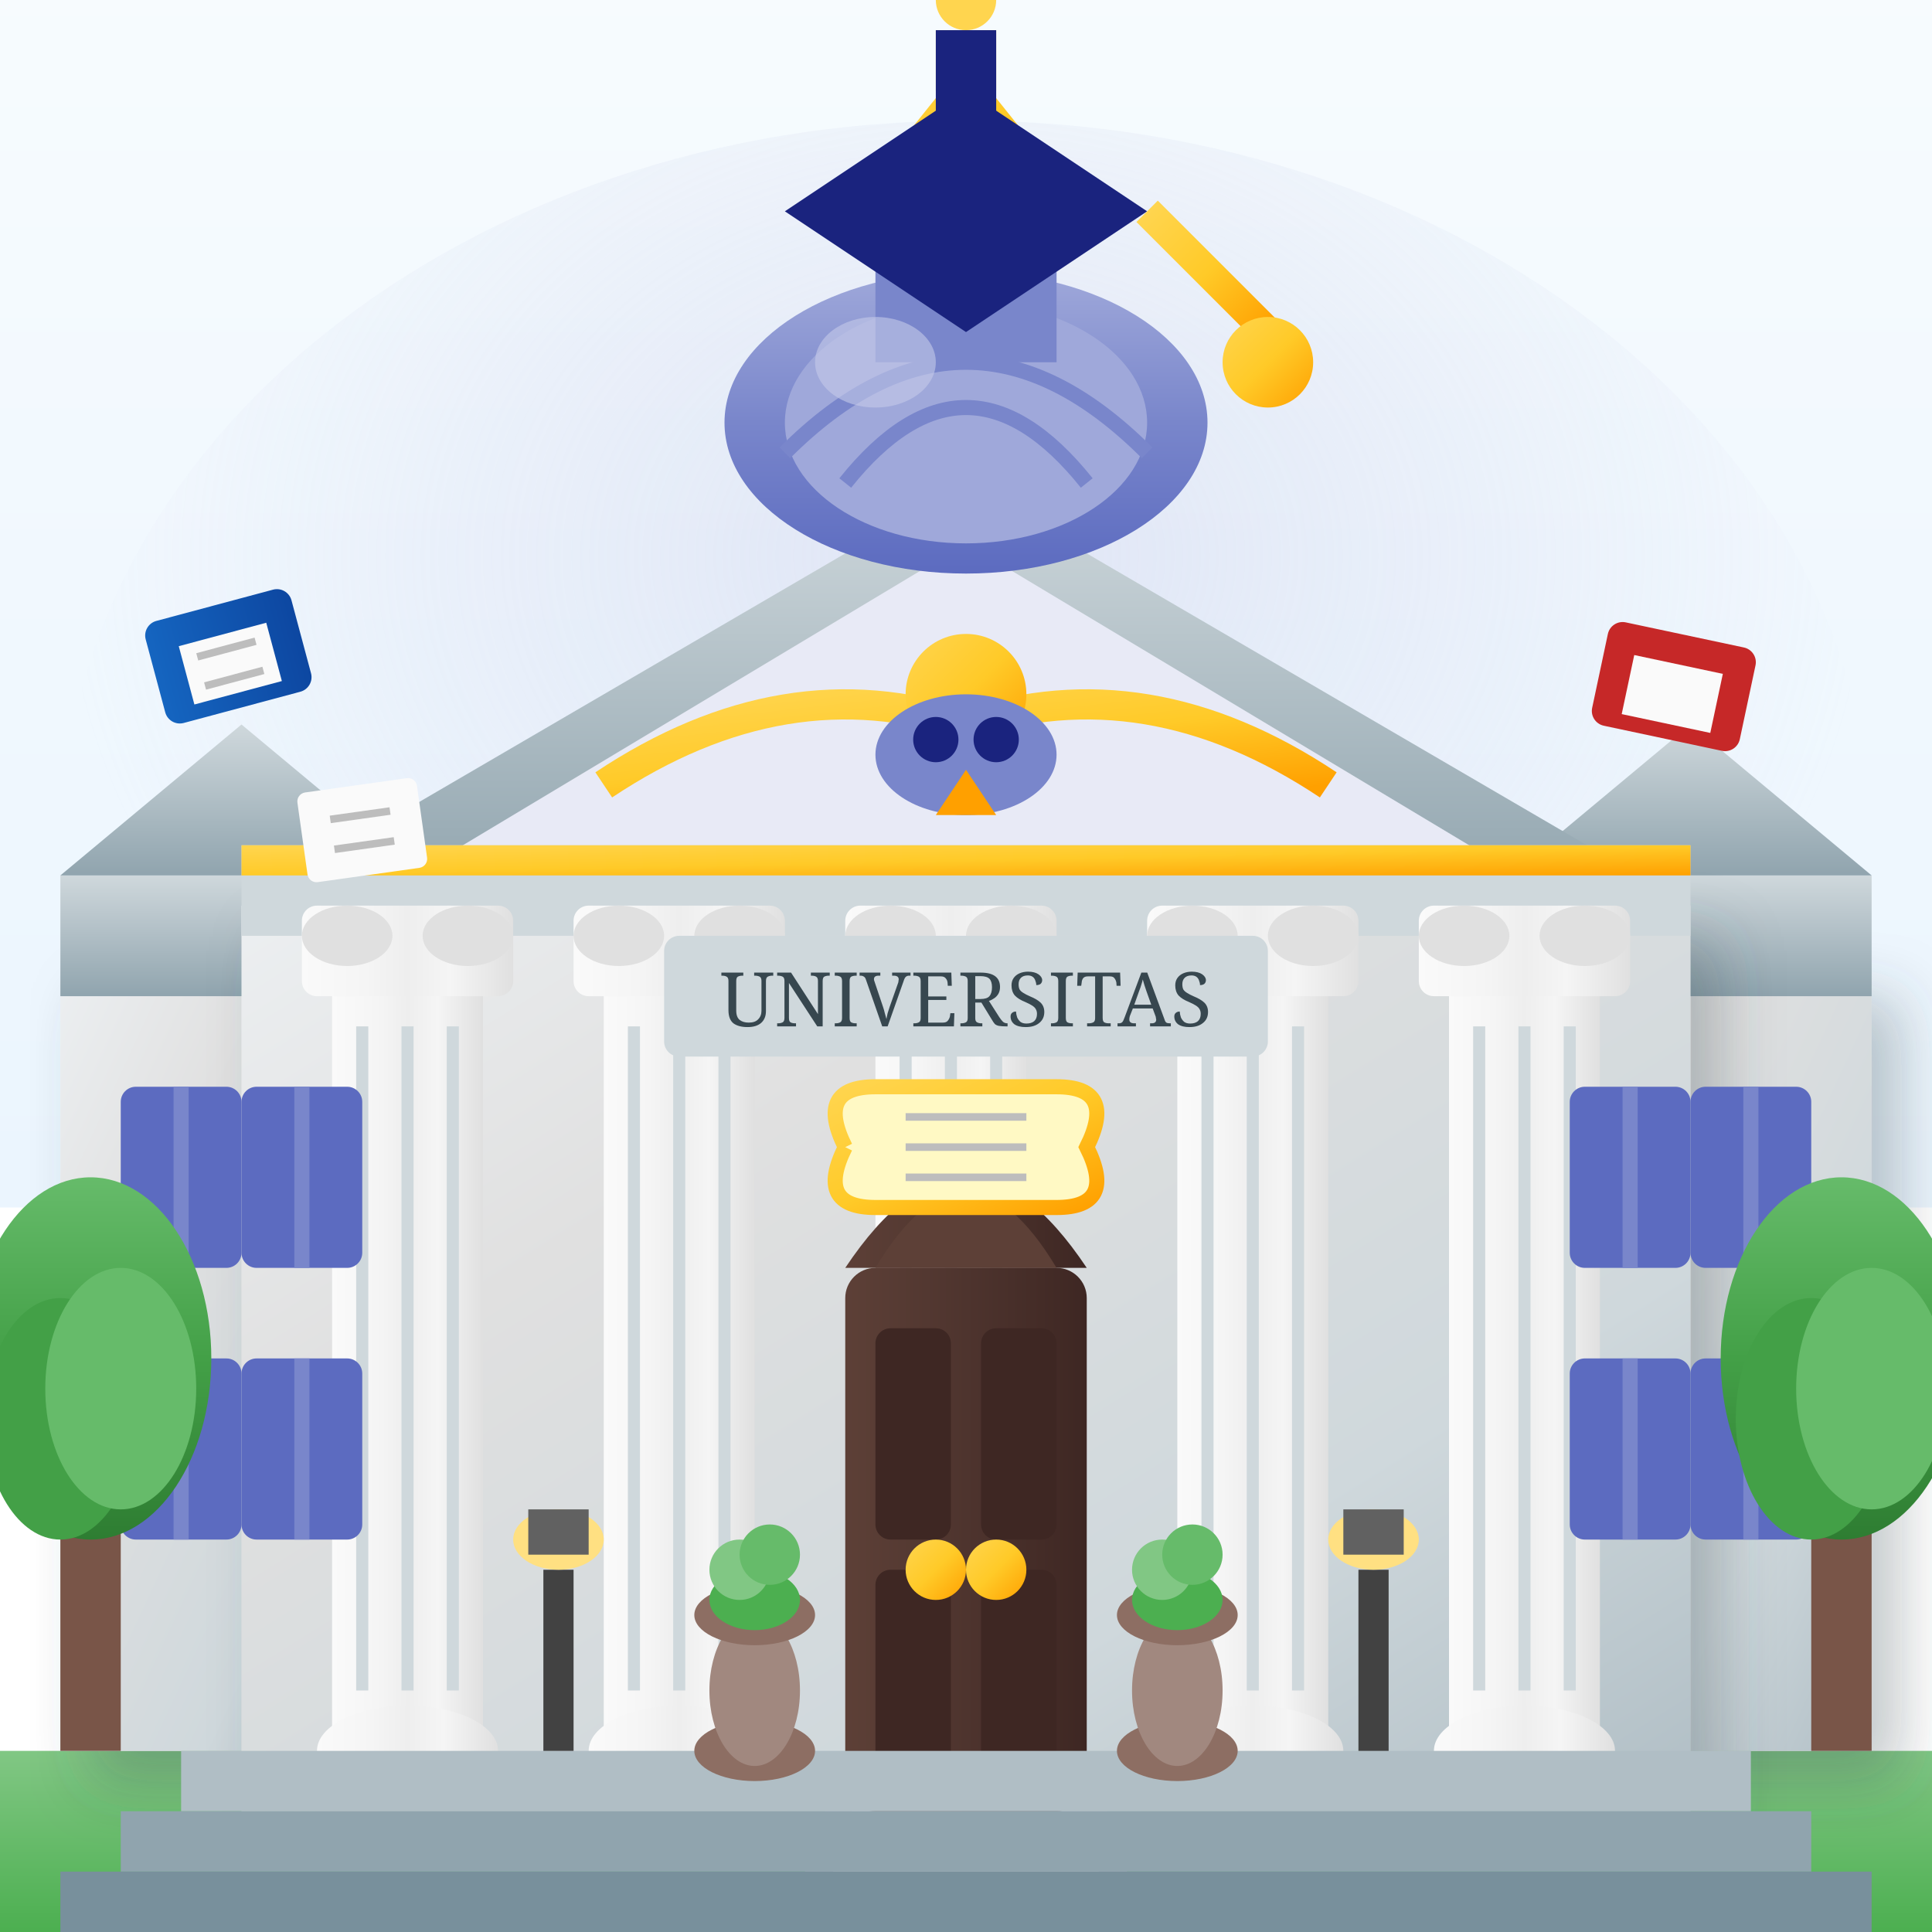
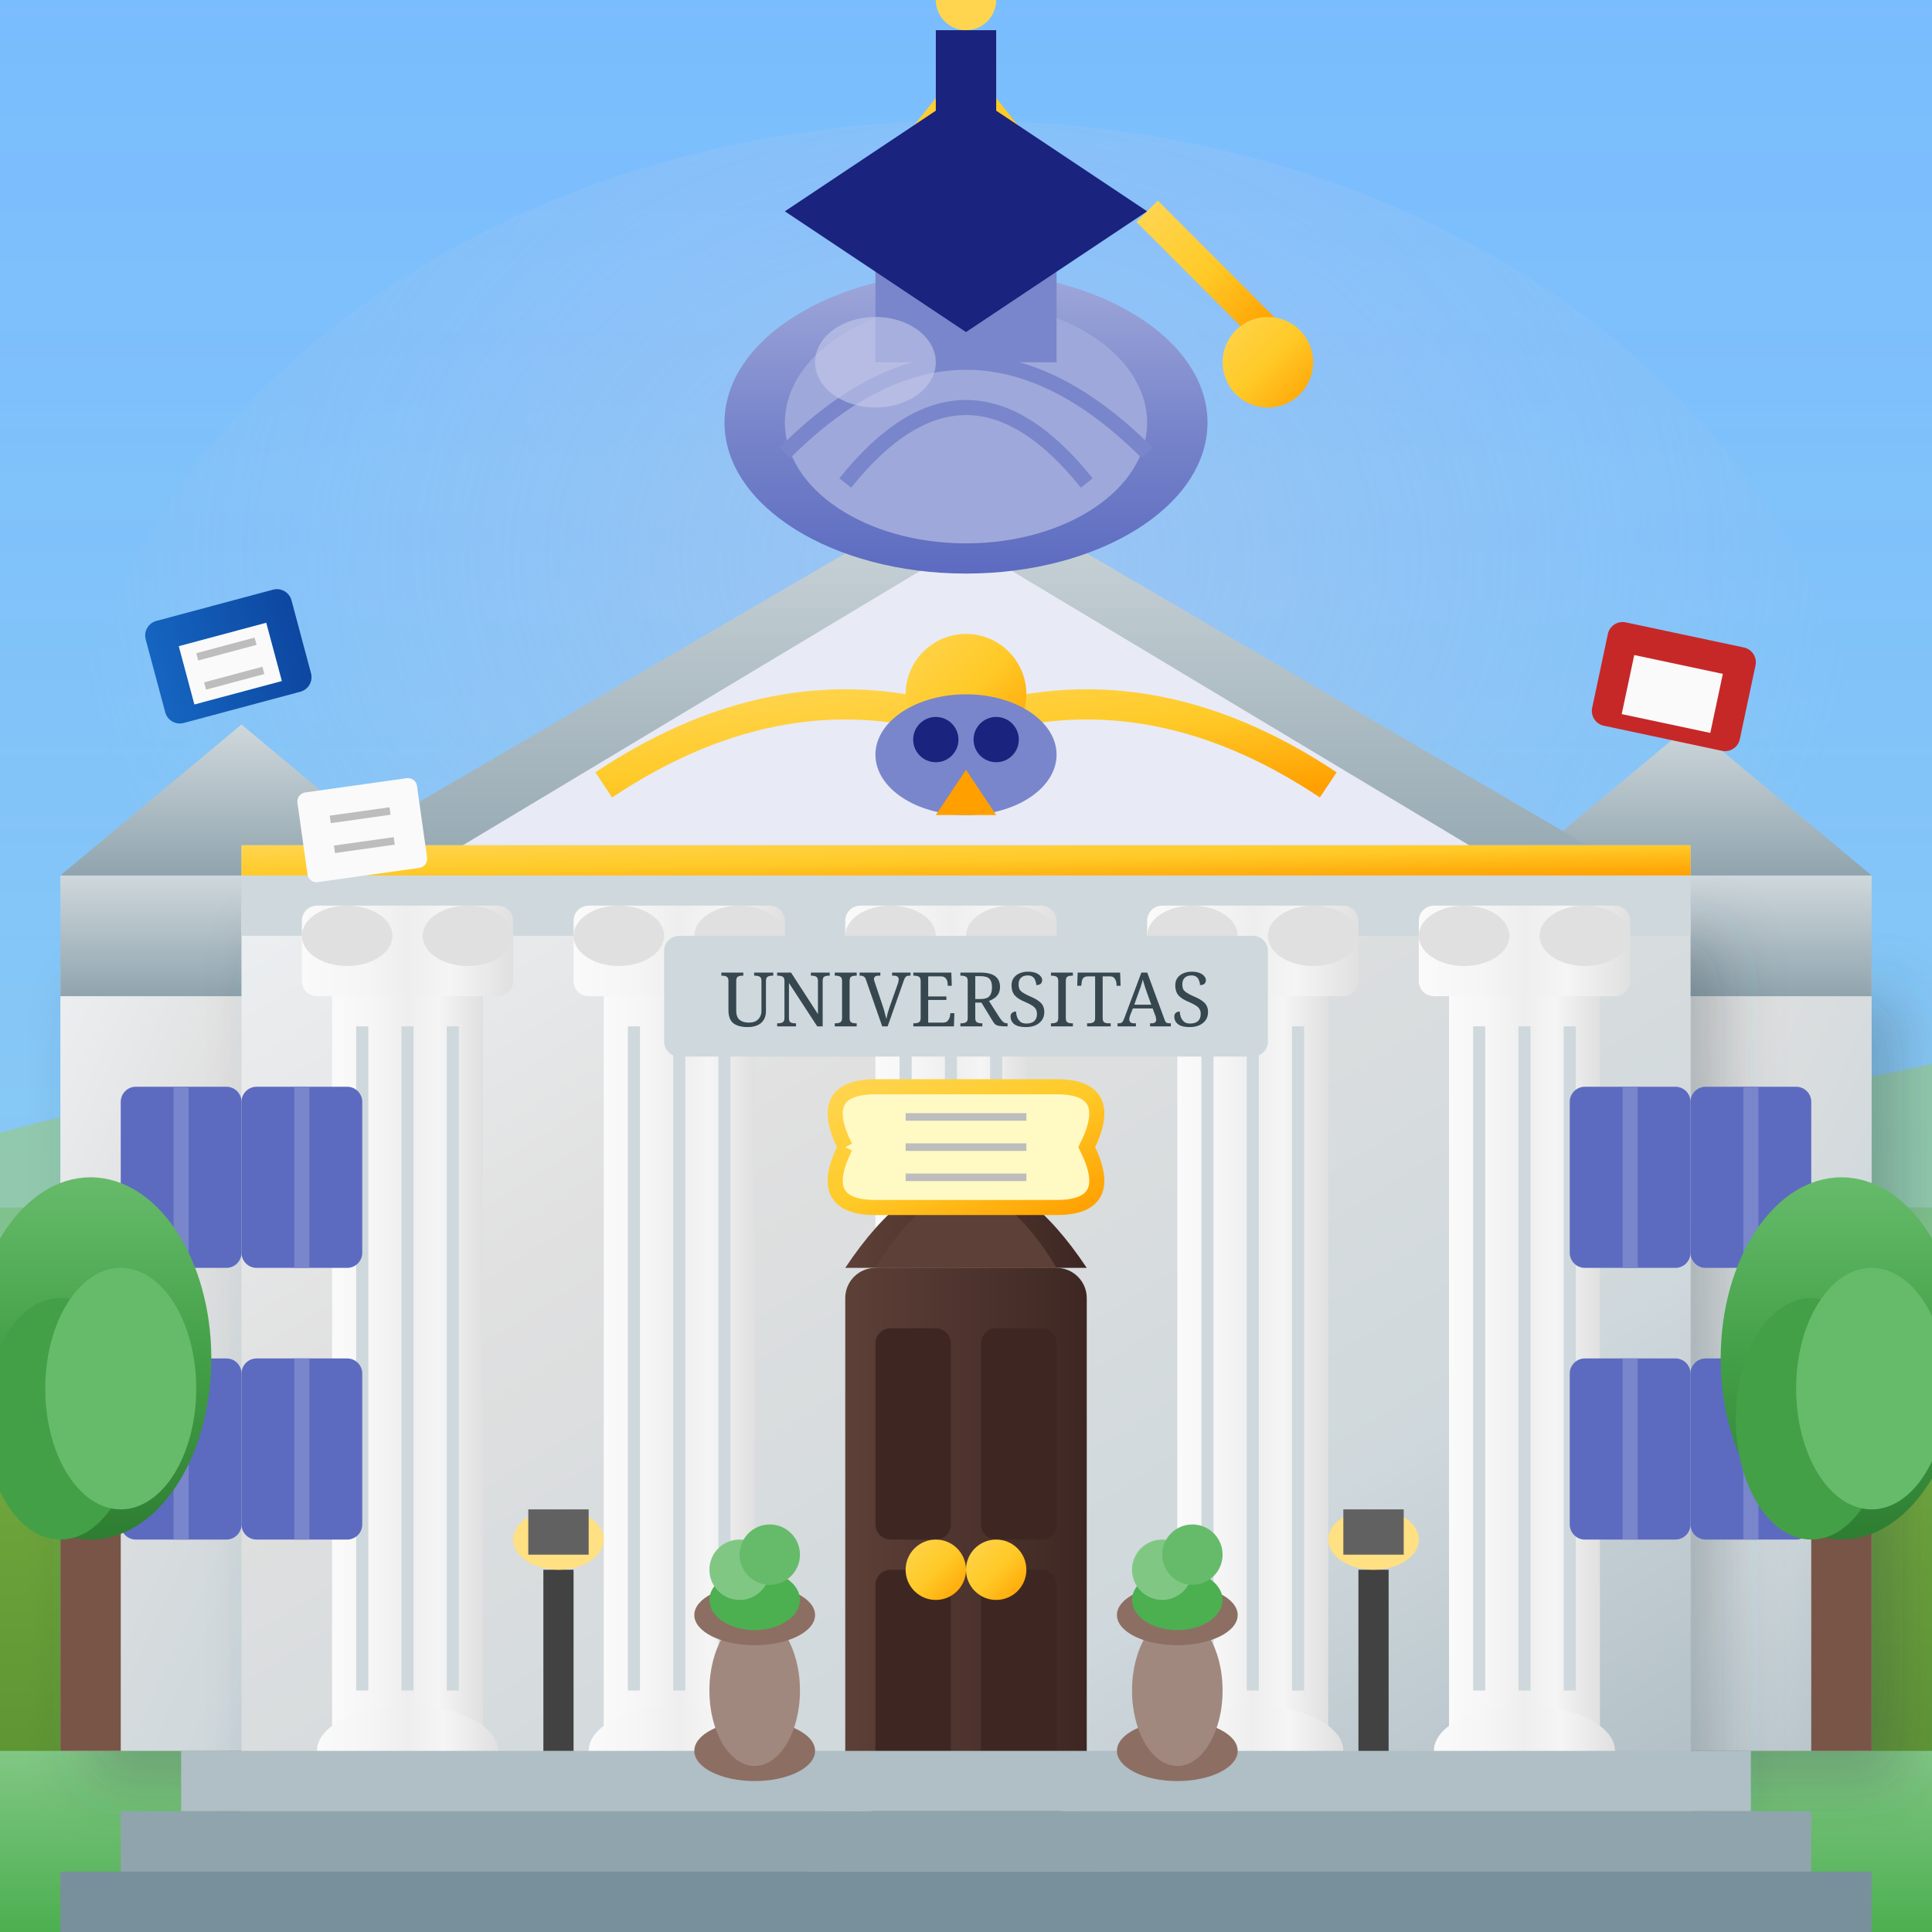
<svg xmlns="http://www.w3.org/2000/svg" viewBox="0 0 128 128" width="128" height="128">
  <defs>
    <linearGradient id="marbleWall" x1="0%" y1="0%" x2="100%" y2="100%">
      <stop offset="0%" style="stop-color:#ECEFF1" />
      <stop offset="30%" style="stop-color:#E0E0E0" />
      <stop offset="70%" style="stop-color:#CFD8DC" />
      <stop offset="100%" style="stop-color:#B0BEC5" />
    </linearGradient>
    <linearGradient id="marbleColumn" x1="0%" y1="0%" x2="100%" y2="0%">
      <stop offset="0%" style="stop-color:#FAFAFA" />
      <stop offset="30%" style="stop-color:#F5F5F5" />
      <stop offset="50%" style="stop-color:#EEEEEE" />
      <stop offset="70%" style="stop-color:#F5F5F5" />
      <stop offset="100%" style="stop-color:#E0E0E0" />
    </linearGradient>
    <linearGradient id="domeBlue" x1="0%" y1="100%" x2="0%" y2="0%">
      <stop offset="0%" style="stop-color:#5C6BC0" />
      <stop offset="50%" style="stop-color:#7986CB" />
      <stop offset="100%" style="stop-color:#9FA8DA" />
    </linearGradient>
    <linearGradient id="roofStone" x1="0%" y1="100%" x2="0%" y2="0%">
      <stop offset="0%" style="stop-color:#90A4AE" />
      <stop offset="100%" style="stop-color:#CFD8DC" />
    </linearGradient>
    <linearGradient id="doorWood" x1="0%" y1="0%" x2="100%" y2="0%">
      <stop offset="0%" style="stop-color:#5D4037" />
      <stop offset="50%" style="stop-color:#4E342E" />
      <stop offset="100%" style="stop-color:#3E2723" />
    </linearGradient>
    <radialGradient id="knowledgeGlow" cx="50%" cy="30%" r="50%">
      <stop offset="0%" style="stop-color:#C5CAE9" stop-opacity="0.4" />
      <stop offset="100%" style="stop-color:#C5CAE9" stop-opacity="0" />
    </radialGradient>
    <linearGradient id="goldDecor" x1="0%" y1="0%" x2="100%" y2="100%">
      <stop offset="0%" style="stop-color:#FFD54F" />
      <stop offset="50%" style="stop-color:#FFCA28" />
      <stop offset="100%" style="stop-color:#FFA000" />
    </linearGradient>
    <linearGradient id="skyGradient" x1="0%" y1="0%" x2="0%" y2="100%">
      <stop offset="0%" style="stop-color:#E3F2FD" />
      <stop offset="100%" style="stop-color:#BBDEFB" />
    </linearGradient>
    <linearGradient id="grassGreen" x1="0%" y1="0%" x2="0%" y2="100%">
      <stop offset="0%" style="stop-color:#81C784" />
      <stop offset="100%" style="stop-color:#4CAF50" />
    </linearGradient>
    <linearGradient id="treeGreen" x1="0%" y1="0%" x2="0%" y2="100%">
      <stop offset="0%" style="stop-color:#66BB6A" />
      <stop offset="50%" style="stop-color:#43A047" />
      <stop offset="100%" style="stop-color:#2E7D32" />
    </linearGradient>
    <linearGradient id="bookCover" x1="0%" y1="0%" x2="100%" y2="0%">
      <stop offset="0%" style="stop-color:#1565C0" />
      <stop offset="100%" style="stop-color:#0D47A1" />
    </linearGradient>
    <filter id="dropShadow" x="-20%" y="-20%" width="140%" height="140%">
      <feDropShadow dx="2" dy="2" stdDeviation="2" flood-color="#37474F" flood-opacity="0.3" />
    </filter>
+     <linearGradient id="sky" x1="0%" y1="0%" x2="0%" y2="100%">
+       <stop offset="0%" style="stop-color:#4da6ff" />
+       <stop offset="100%" style="stop-color:#87ceeb" />
+     </linearGradient>
+     <linearGradient id="grass" x1="0%" y1="0%" x2="0%" y2="100%">
+       <stop offset="0%" style="stop-color:#7cb342" />
+       <stop offset="100%" style="stop-color:#558b2f" />
+     </linearGradient>
  </defs>
+   <rect width="128" height="128" fill="url(#sky)" />
+   <path d="M-10,78 Q30,65 64,72 Q98,79 138,68 L138,88 L-10,88 Z" fill="#8bc34a" opacity="0.6" />
+   <path d="M-10,128 L-10,88 Q30,82 64,85 Q98,88 138,82 L138,128 Z" fill="url(#grass)" />
  <rect x="0" y="0" width="128" height="80" fill="url(#skyGradient)" opacity="0.3" />
  <ellipse cx="64" cy="56" rx="60" ry="48" fill="url(#knowledgeGlow)" />
  <rect x="0" y="116" width="128" height="12" fill="url(#grassGreen)" />
  <path d="M52 128 L56 116 L72 116 L76 128" fill="#BDBDBD" />
  <path d="M54 128 L57 118 L71 118 L74 128" fill="#E0E0E0" />
  <rect x="4" y="64" width="24" height="52" fill="url(#marbleWall)" filter="url(#dropShadow)" />
  <rect x="4" y="58" width="24" height="8" fill="url(#roofStone)" />
  <polygon points="4,58 16,48 28,58" fill="url(#roofStone)" />
  <rect x="100" y="64" width="24" height="52" fill="url(#marbleWall)" filter="url(#dropShadow)" />
  <rect x="100" y="58" width="24" height="8" fill="url(#roofStone)" />
  <polygon points="100,58 112,48 124,58" fill="url(#roofStone)" />
  <rect x="16" y="60" width="96" height="60" fill="url(#marbleWall)" filter="url(#dropShadow)" />
  <polygon points="16,60 64,32 112,60" fill="url(#roofStone)" />
  <polygon points="24,60 64,36 104,60" fill="#E8EAF6" />
  <path d="M40 52 Q52 44, 64 48 Q76 44, 88 52" stroke="url(#goldDecor)" stroke-width="2" fill="none" />
  <circle cx="64" cy="46" r="4" fill="url(#goldDecor)" />
  <ellipse cx="64" cy="50" rx="6" ry="4" fill="#7986CB" />
  <circle cx="62" cy="49" r="1.5" fill="#1A237E" />
  <circle cx="66" cy="49" r="1.5" fill="#1A237E" />
  <polygon points="64,51 62,54 66,54" fill="#FFA000" />
  <rect x="16" y="56" width="96" height="6" fill="#CFD8DC" />
  <rect x="16" y="56" width="96" height="2" fill="url(#goldDecor)" />
  <g fill="url(#marbleColumn)">
    <rect x="22" y="64" width="10" height="52" />
    <ellipse cx="27" cy="64" rx="6" ry="2" />
    <ellipse cx="27" cy="116" rx="6" ry="3" />
    <rect x="20" y="60" width="14" height="6" rx="1" />
    <ellipse cx="23" cy="62" rx="3" ry="2" fill="#E0E0E0" />
    <ellipse cx="31" cy="62" rx="3" ry="2" fill="#E0E0E0" />
    <rect x="40" y="64" width="10" height="52" />
    <ellipse cx="45" cy="64" rx="6" ry="2" />
    <ellipse cx="45" cy="116" rx="6" ry="3" />
    <rect x="38" y="60" width="14" height="6" rx="1" />
    <ellipse cx="41" cy="62" rx="3" ry="2" fill="#E0E0E0" />
    <ellipse cx="49" cy="62" rx="3" ry="2" fill="#E0E0E0" />
    <rect x="58" y="64" width="10" height="52" />
    <ellipse cx="63" cy="64" rx="6" ry="2" />
    <ellipse cx="63" cy="116" rx="6" ry="3" />
    <rect x="56" y="60" width="14" height="6" rx="1" />
    <ellipse cx="59" cy="62" rx="3" ry="2" fill="#E0E0E0" />
    <ellipse cx="67" cy="62" rx="3" ry="2" fill="#E0E0E0" />
    <rect x="78" y="64" width="10" height="52" />
    <ellipse cx="83" cy="64" rx="6" ry="2" />
    <ellipse cx="83" cy="116" rx="6" ry="3" />
    <rect x="76" y="60" width="14" height="6" rx="1" />
    <ellipse cx="79" cy="62" rx="3" ry="2" fill="#E0E0E0" />
    <ellipse cx="87" cy="62" rx="3" ry="2" fill="#E0E0E0" />
    <rect x="96" y="64" width="10" height="52" />
    <ellipse cx="101" cy="64" rx="6" ry="2" />
    <ellipse cx="101" cy="116" rx="6" ry="3" />
    <rect x="94" y="60" width="14" height="6" rx="1" />
    <ellipse cx="97" cy="62" rx="3" ry="2" fill="#E0E0E0" />
    <ellipse cx="105" cy="62" rx="3" ry="2" fill="#E0E0E0" />
  </g>
  <g stroke="#CFD8DC" stroke-width="0.8">
    <line x1="24" y1="68" x2="24" y2="112" />
    <line x1="27" y1="68" x2="27" y2="112" />
    <line x1="30" y1="68" x2="30" y2="112" />
    <line x1="42" y1="68" x2="42" y2="112" />
    <line x1="45" y1="68" x2="45" y2="112" />
    <line x1="48" y1="68" x2="48" y2="112" />
    <line x1="60" y1="68" x2="60" y2="112" />
    <line x1="63" y1="68" x2="63" y2="112" />
    <line x1="66" y1="68" x2="66" y2="112" />
    <line x1="80" y1="68" x2="80" y2="112" />
    <line x1="83" y1="68" x2="83" y2="112" />
    <line x1="86" y1="68" x2="86" y2="112" />
    <line x1="98" y1="68" x2="98" y2="112" />
    <line x1="101" y1="68" x2="101" y2="112" />
    <line x1="104" y1="68" x2="104" y2="112" />
  </g>
  <rect x="56" y="84" width="16" height="36" fill="url(#doorWood)" rx="2" />
  <path d="M56 84 Q64 72, 72 84" fill="url(#doorWood)" />
  <path d="M58 84 Q64 74, 70 84" fill="#5D4037" />
  <rect x="58" y="88" width="5" height="14" fill="#3E2723" rx="1" />
  <rect x="65" y="88" width="5" height="14" fill="#3E2723" rx="1" />
  <rect x="58" y="104" width="5" height="14" fill="#3E2723" rx="1" />
  <rect x="65" y="104" width="5" height="14" fill="#3E2723" rx="1" />
  <circle cx="62" cy="104" r="2" fill="url(#goldDecor)" />
  <circle cx="66" cy="104" r="2" fill="url(#goldDecor)" />
  <ellipse cx="64" cy="28" rx="16" ry="10" fill="url(#domeBlue)" />
  <ellipse cx="64" cy="28" rx="12" ry="8" fill="#9FA8DA" />
  <path d="M52 30 Q64 18, 76 30" stroke="#7986CB" stroke-width="1" fill="none" />
  <path d="M56 32 Q64 22, 72 32" stroke="#7986CB" stroke-width="1" fill="none" />
  <rect x="58" y="14" width="12" height="10" fill="#7986CB" />
  <ellipse cx="64" cy="14" rx="6" ry="2" fill="#9FA8DA" />
  <polygon points="64,4 56,14 72,14" fill="url(#goldDecor)" />
  <rect x="62" y="2" width="4" height="4" fill="url(#goldDecor)" />
  <circle cx="64" cy="0" r="2" fill="#FFD54F" />
  <ellipse cx="58" cy="24" rx="4" ry="3" fill="#C5CAE9" opacity="0.6" />
  <rect x="8" y="72" width="8" height="12" fill="#5C6BC0" rx="1" />
  <rect x="8" y="90" width="8" height="12" fill="#5C6BC0" rx="1" />
  <rect x="16" y="72" width="8" height="12" fill="#5C6BC0" rx="1" />
  <rect x="16" y="90" width="8" height="12" fill="#5C6BC0" rx="1" />
  <rect x="104" y="72" width="8" height="12" fill="#5C6BC0" rx="1" />
  <rect x="104" y="90" width="8" height="12" fill="#5C6BC0" rx="1" />
  <rect x="112" y="72" width="8" height="12" fill="#5C6BC0" rx="1" />
  <rect x="112" y="90" width="8" height="12" fill="#5C6BC0" rx="1" />
  <g stroke="#7986CB" stroke-width="1">
    <line x1="12" y1="72" x2="12" y2="84" />
    <line x1="12" y1="90" x2="12" y2="102" />
    <line x1="20" y1="72" x2="20" y2="84" />
    <line x1="20" y1="90" x2="20" y2="102" />
    <line x1="108" y1="72" x2="108" y2="84" />
    <line x1="108" y1="90" x2="108" y2="102" />
    <line x1="116" y1="72" x2="116" y2="84" />
    <line x1="116" y1="90" x2="116" y2="102" />
  </g>
  <rect x="12" y="116" width="104" height="4" fill="#B0BEC5" />
  <rect x="8" y="120" width="112" height="4" fill="#90A4AE" />
  <rect x="4" y="124" width="120" height="4" fill="#78909C" />
  <g>
    <ellipse cx="50" cy="116" rx="4" ry="2" fill="#8D6E63" />
    <ellipse cx="50" cy="112" rx="3" ry="5" fill="#A1887F" />
    <ellipse cx="50" cy="107" rx="4" ry="2" fill="#8D6E63" />
    <ellipse cx="50" cy="106" rx="3" ry="2" fill="#4CAF50" />
    <circle cx="49" cy="104" r="2" fill="#81C784" />
    <circle cx="51" cy="103" r="2" fill="#66BB6A" />
  </g>
  <g>
    <ellipse cx="78" cy="116" rx="4" ry="2" fill="#8D6E63" />
    <ellipse cx="78" cy="112" rx="3" ry="5" fill="#A1887F" />
    <ellipse cx="78" cy="107" rx="4" ry="2" fill="#8D6E63" />
    <ellipse cx="78" cy="106" rx="3" ry="2" fill="#4CAF50" />
    <circle cx="77" cy="104" r="2" fill="#81C784" />
    <circle cx="79" cy="103" r="2" fill="#66BB6A" />
  </g>
  <g>
    <rect x="4" y="100" width="4" height="16" fill="#795548" />
    <ellipse cx="6" cy="90" rx="8" ry="12" fill="url(#treeGreen)" />
    <ellipse cx="4" cy="94" rx="5" ry="8" fill="#43A047" />
    <ellipse cx="8" cy="92" rx="5" ry="8" fill="#66BB6A" />
  </g>
  <g>
    <rect x="120" y="100" width="4" height="16" fill="#795548" />
    <ellipse cx="122" cy="90" rx="8" ry="12" fill="url(#treeGreen)" />
    <ellipse cx="120" cy="94" rx="5" ry="8" fill="#43A047" />
    <ellipse cx="124" cy="92" rx="5" ry="8" fill="#66BB6A" />
  </g>
  <polygon points="64,6 52,14 64,22 76,14" fill="#1A237E" />
  <rect x="62" y="2" width="4" height="6" fill="#1A237E" />
  <line x1="76" y1="14" x2="84" y2="22" stroke="url(#goldDecor)" stroke-width="2" />
  <circle cx="84" cy="24" r="3" fill="url(#goldDecor)" />
  <g>
    <rect x="10" y="40" width="10" height="7" fill="url(#bookCover)" rx="1" transform="rotate(-15 15 43)" />
    <rect x="12" y="42" width="6" height="4" fill="#FAFAFA" transform="rotate(-15 15 43)" />
    <line x1="13" y1="43" x2="17" y2="43" stroke="#BDBDBD" stroke-width="0.5" transform="rotate(-15 15 43)" />
    <line x1="13" y1="45" x2="17" y2="45" stroke="#BDBDBD" stroke-width="0.5" transform="rotate(-15 15 43)" />
  </g>
  <g>
    <rect x="106" y="42" width="10" height="7" fill="#C62828" rx="1" transform="rotate(12 111 45)" />
    <rect x="108" y="44" width="6" height="4" fill="#FAFAFA" transform="rotate(12 111 45)" />
  </g>
  <g>
    <rect x="20" y="52" width="8" height="6" fill="#FAFAFA" rx="0.6" transform="rotate(-8 24 55)" />
    <line x1="22" y1="54" x2="26" y2="54" stroke="#BDBDBD" stroke-width="0.5" transform="rotate(-8 24 55)" />
    <line x1="22" y1="56" x2="26" y2="56" stroke="#BDBDBD" stroke-width="0.5" transform="rotate(-8 24 55)" />
  </g>
  <g transform="translate(64, 76)">
    <path d="M-8,0 Q-10,-4 -6,-4 L6,-4 Q10,-4 8,0 Q10,4 6,4 L-6,4 Q-10,4 -8,0" fill="#FFF9C4" stroke="url(#goldDecor)" stroke-width="1" />
    <line x1="-4" y1="-2" x2="4" y2="-2" stroke="#BDBDBD" stroke-width="0.5" />
    <line x1="-4" y1="0" x2="4" y2="0" stroke="#BDBDBD" stroke-width="0.5" />
    <line x1="-4" y1="2" x2="4" y2="2" stroke="#BDBDBD" stroke-width="0.5" />
  </g>
  <rect x="44" y="62" width="40" height="8" fill="#CFD8DC" rx="1" />
  <text x="64" y="68" text-anchor="middle" font-size="5" fill="#37474F" font-family="serif">UNIVERSITAS</text>
  <g>
    <rect x="36" y="104" width="2" height="12" fill="#424242" />
    <ellipse cx="37" cy="102" rx="3" ry="2" fill="#FFE082" />
    <rect x="35" y="100" width="4" height="3" fill="#616161" />
  </g>
  <g>
    <rect x="90" y="104" width="2" height="12" fill="#424242" />
    <ellipse cx="91" cy="102" rx="3" ry="2" fill="#FFE082" />
    <rect x="89" y="100" width="4" height="3" fill="#616161" />
  </g>
</svg>
